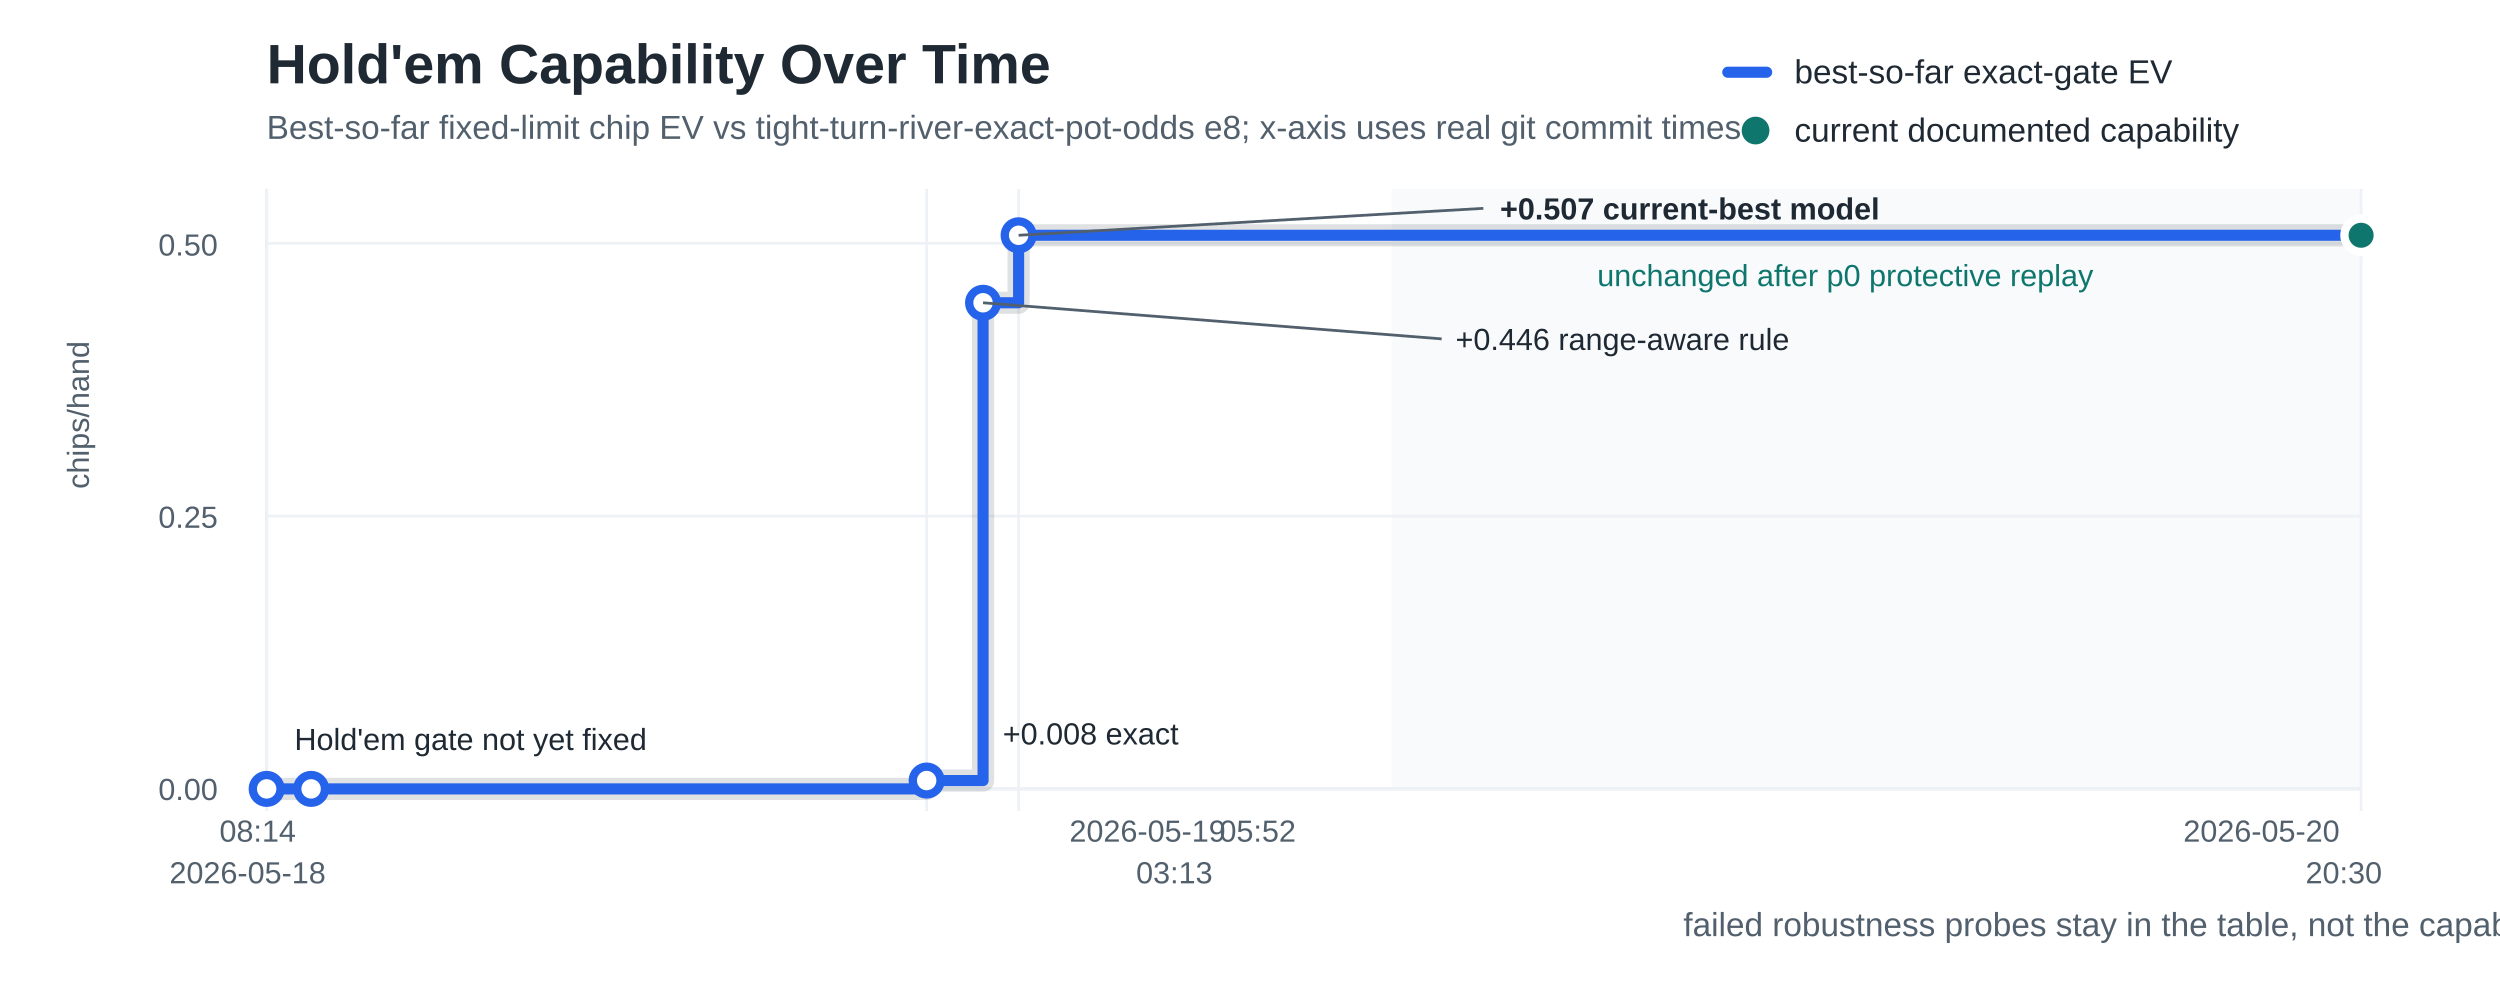
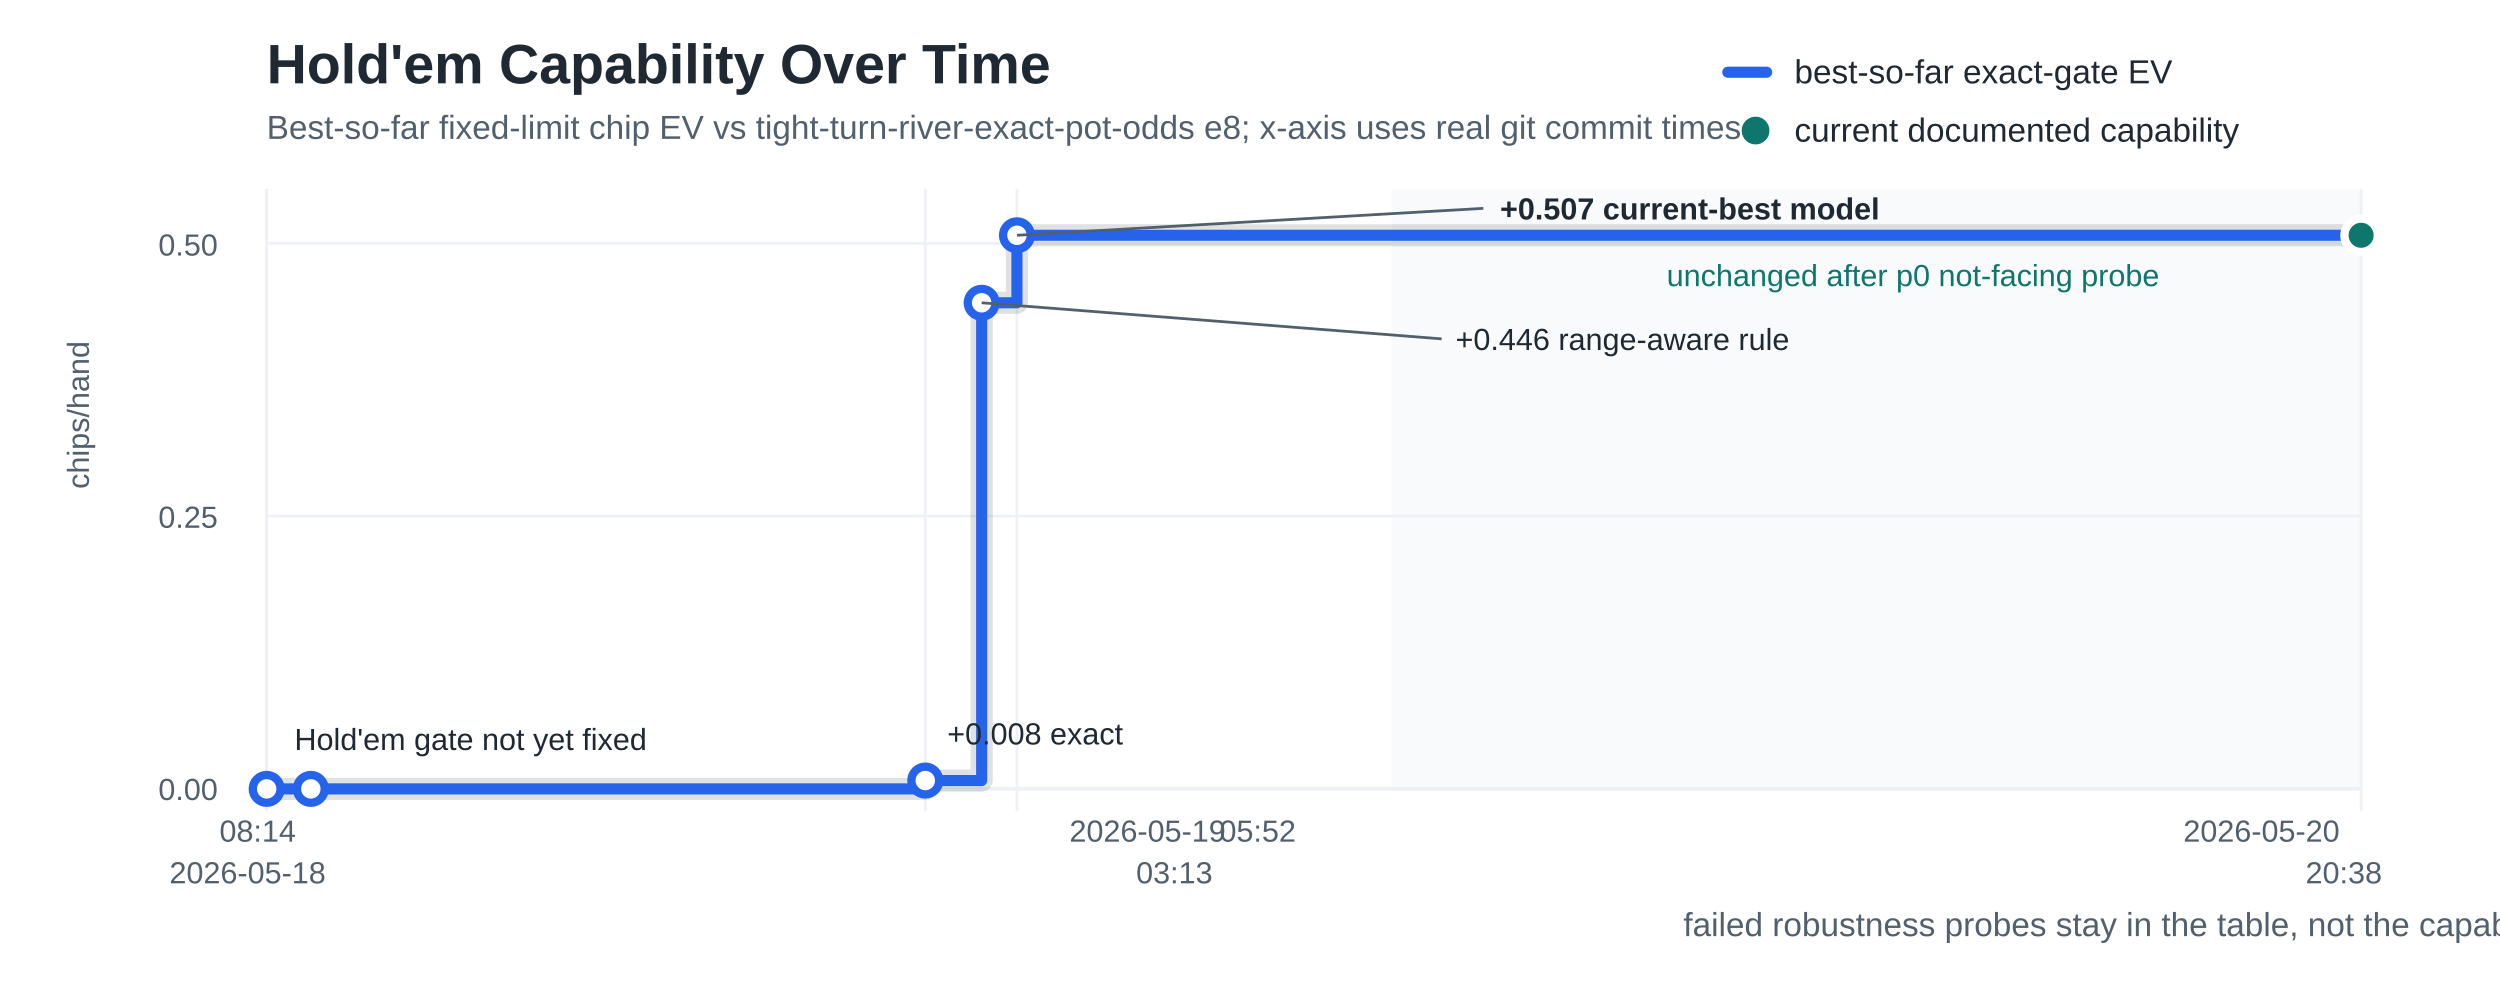
<svg xmlns="http://www.w3.org/2000/svg" width="900" height="360" viewBox="0 0 900 360" role="img" aria-labelledby="title desc">
  <rect width="900" height="360" fill="#ffffff" />
  <rect x="501" y="68" width="349" height="216" fill="#f8fafc" />
  <text x="96" y="30" font-family="Arial, Helvetica, sans-serif" font-size="20" font-weight="700" fill="#1f2933">Hold'em Capability Over Time</text>
  <text x="96" y="50" font-family="Arial, Helvetica, sans-serif" font-size="12" fill="#52606d">Best-so-far fixed-limit chip EV vs tight-turn-river-exact-pot-odds e8; x-axis uses real git commit times</text>
  <g stroke="#d9e2ec" stroke-width="1">
    <line x1="96" y1="284" x2="850" y2="284" />
    <line x1="96" y1="68" x2="96" y2="284" />
  </g>
  <g font-family="Arial, Helvetica, sans-serif" font-size="11" fill="#52606d">
    <line x1="96" y1="284.0" x2="850" y2="284.0" stroke="#eef2f6" stroke-width="1" />
    <text x="57" y="288">0.00</text>
    <line x1="96" y1="185.8" x2="850" y2="185.8" stroke="#eef2f6" stroke-width="1" />
    <text x="57" y="190">0.25</text>
    <line x1="96" y1="87.6" x2="850" y2="87.6" stroke="#eef2f6" stroke-width="1" />
    <text x="57" y="92">0.50</text>
    <text x="32" y="176" transform="rotate(-90 32 176)">chips/hand</text>
  </g>
  <g stroke="#eef2f6" stroke-width="1">
    <line x1="96.0" y1="68" x2="96.0" y2="292" />
-     <line x1="333.6" y1="68" x2="333.6" y2="292" />
-     <line x1="366.7" y1="68" x2="366.7" y2="292" />
+     <line x1="333.1" y1="68" x2="333.1" y2="292" />
+     <line x1="366.1" y1="68" x2="366.1" y2="292" />
    <line x1="850.0" y1="68" x2="850.0" y2="292" />
  </g>
-   <path d="M 96.0 284.0 L 112.0 284.0 L 112.0 284.0 L 333.6 284.0 L 333.6 281.0 L 353.9 281.0 L 353.9 109.0 L 366.7 109.0 L 366.7 84.7 L 788.3 84.7 L 788.3 84.7 L 791.5 84.7 L 791.5 84.7 L 793.5 84.7 L 793.5 84.7 L 795.0 84.7 L 795.0 84.7 L 796.9 84.7 L 796.9 84.7 L 803.1 84.7 L 803.1 84.7 L 806.4 84.7 L 806.4 84.7 L 807.6 84.7 L 807.6 84.7 L 809.8 84.7 L 809.8 84.7 L 811.7 84.7 L 811.7 84.7 L 815.1 84.7 L 815.1 84.7 L 816.2 84.7 L 816.2 84.7 L 818.7 84.7 L 818.7 84.7 L 819.9 84.7 L 819.9 84.7 L 821.0 84.7 L 821.0 84.7 L 822.4 84.7 L 822.4 84.7 L 823.4 84.7 L 823.4 84.7 L 824.5 84.7 L 824.5 84.7 L 825.7 84.7 L 825.7 84.7 L 827.5 84.7 L 827.5 84.7 L 829.4 84.7 L 829.4 84.7 L 830.8 84.7 L 830.8 84.7 L 832.4 84.7 L 832.4 84.7 L 834.7 84.7 L 834.7 84.7 L 837.8 84.7 L 837.8 84.7 L 839.3 84.7 L 839.3 84.7 L 840.9 84.7 L 840.9 84.7 L 841.6 84.7 L 841.6 84.7 L 842.9 84.7 L 842.9 84.7 L 847.0 84.7 L 847.0 84.7 L 850.0 84.7 L 850.0 84.7" fill="none" stroke="#1f2933" stroke-opacity="0.14" stroke-width="8" stroke-linecap="round" stroke-linejoin="round" />
-   <path d="M 96.0 284.0 L 112.0 284.0 L 112.0 284.0 L 333.6 284.0 L 333.6 281.0 L 353.9 281.0 L 353.9 109.0 L 366.7 109.0 L 366.7 84.7 L 788.3 84.7 L 788.3 84.7 L 791.5 84.7 L 791.5 84.7 L 793.5 84.7 L 793.5 84.7 L 795.0 84.7 L 795.0 84.7 L 796.9 84.7 L 796.9 84.7 L 803.1 84.7 L 803.1 84.7 L 806.4 84.7 L 806.4 84.7 L 807.6 84.7 L 807.6 84.7 L 809.8 84.7 L 809.8 84.7 L 811.7 84.7 L 811.7 84.7 L 815.1 84.7 L 815.1 84.7 L 816.2 84.7 L 816.2 84.7 L 818.7 84.7 L 818.7 84.7 L 819.9 84.7 L 819.9 84.7 L 821.0 84.7 L 821.0 84.7 L 822.4 84.7 L 822.4 84.7 L 823.4 84.7 L 823.4 84.7 L 824.5 84.7 L 824.5 84.7 L 825.7 84.7 L 825.7 84.7 L 827.5 84.7 L 827.5 84.7 L 829.4 84.7 L 829.4 84.7 L 830.8 84.7 L 830.8 84.7 L 832.4 84.7 L 832.4 84.7 L 834.7 84.7 L 834.7 84.7 L 837.8 84.7 L 837.8 84.7 L 839.3 84.7 L 839.3 84.7 L 840.9 84.7 L 840.9 84.7 L 841.6 84.7 L 841.6 84.7 L 842.9 84.7 L 842.9 84.7 L 847.0 84.7 L 847.0 84.7 L 850.0 84.7 L 850.0 84.7" fill="none" stroke="#2563eb" stroke-width="4" stroke-linecap="round" stroke-linejoin="round" />
+   <path d="M 96.0 284.0 L 111.9 284.0 L 333.1 284.0 L 333.1 281.0 L 353.4 281.0 L 353.4 109.0 L 366.1 109.0 L 366.1 84.7 L 850.0 84.7" fill="none" stroke="#1f2933" stroke-opacity="0.14" stroke-width="8" stroke-linecap="round" stroke-linejoin="round" />
+   <path d="M 96.0 284.0 L 111.9 284.0 L 333.1 284.0 L 333.1 281.0 L 353.4 281.0 L 353.4 109.0 L 366.1 109.0 L 366.1 84.7 L 850.0 84.7" fill="none" stroke="#2563eb" stroke-width="4" stroke-linecap="round" stroke-linejoin="round" />
  <g fill="#ffffff" stroke="#2563eb" stroke-width="3">
    <circle cx="96.0" cy="284.0" r="5" />
-     <circle cx="112.0" cy="284.0" r="5" />
-     <circle cx="333.6" cy="281.0" r="5" />
-     <circle cx="353.9" cy="109.0" r="5" />
-     <circle cx="366.7" cy="84.7" r="5" />
+     <circle cx="111.9" cy="284.0" r="5" />
+     <circle cx="333.1" cy="281.0" r="5" />
+     <circle cx="353.4" cy="109.0" r="5" />
+     <circle cx="366.1" cy="84.7" r="5" />
  </g>
  <circle cx="850.0" cy="84.7" r="6" fill="#0f766e" stroke="#ffffff" stroke-width="3" />
  <g font-family="Arial, Helvetica, sans-serif" font-size="11" fill="#1f2933">
    <text x="106" y="270">Hold'em gate not yet fixed</text>
-     <text x="361" y="268">+0.008 exact</text>
-     <line x1="353.9" y1="109.0" x2="519" y2="122" stroke="#52606d" stroke-width="1" />
+     <text x="341" y="268">+0.008 exact</text>
+     <line x1="353.4" y1="109.0" x2="519" y2="122" stroke="#52606d" stroke-width="1" />
    <text x="524" y="126">+0.446 range-aware rule</text>
-     <line x1="366.7" y1="84.7" x2="534" y2="75" stroke="#52606d" stroke-width="1" />
+     <line x1="366.1" y1="84.7" x2="534" y2="75" stroke="#52606d" stroke-width="1" />
    <text x="540" y="79" font-weight="700">+0.507 current-best model</text>
-     <text x="575" y="103" fill="#0f766e">unchanged after p0 protective replay</text>
+     <text x="600" y="103" fill="#0f766e">unchanged after p0 not-facing probe</text>
  </g>
  <g font-family="Arial, Helvetica, sans-serif" font-size="11" fill="#52606d">
    <text x="61" y="318">2026-05-18</text>
    <text x="79" y="303">08:14</text>
    <text x="385" y="303">2026-05-19</text>
    <text x="409" y="318">03:13</text>
    <text x="439" y="303">05:52</text>
    <text x="786" y="303">2026-05-20</text>
-     <text x="830" y="318">20:30</text>
+     <text x="830" y="318">20:38</text>
  </g>
  <g font-family="Arial, Helvetica, sans-serif" font-size="12" fill="#1f2933">
    <rect x="620" y="24" width="18" height="4" fill="#2563eb" rx="2" />
    <text x="646" y="30">best-so-far exact-gate EV</text>
    <circle cx="632" cy="47" r="5" fill="#0f766e" />
    <text x="646" y="51">current documented capability</text>
    <text x="606" y="337" fill="#52606d">failed robustness probes stay in the table, not the capability line</text>
  </g>
</svg>
